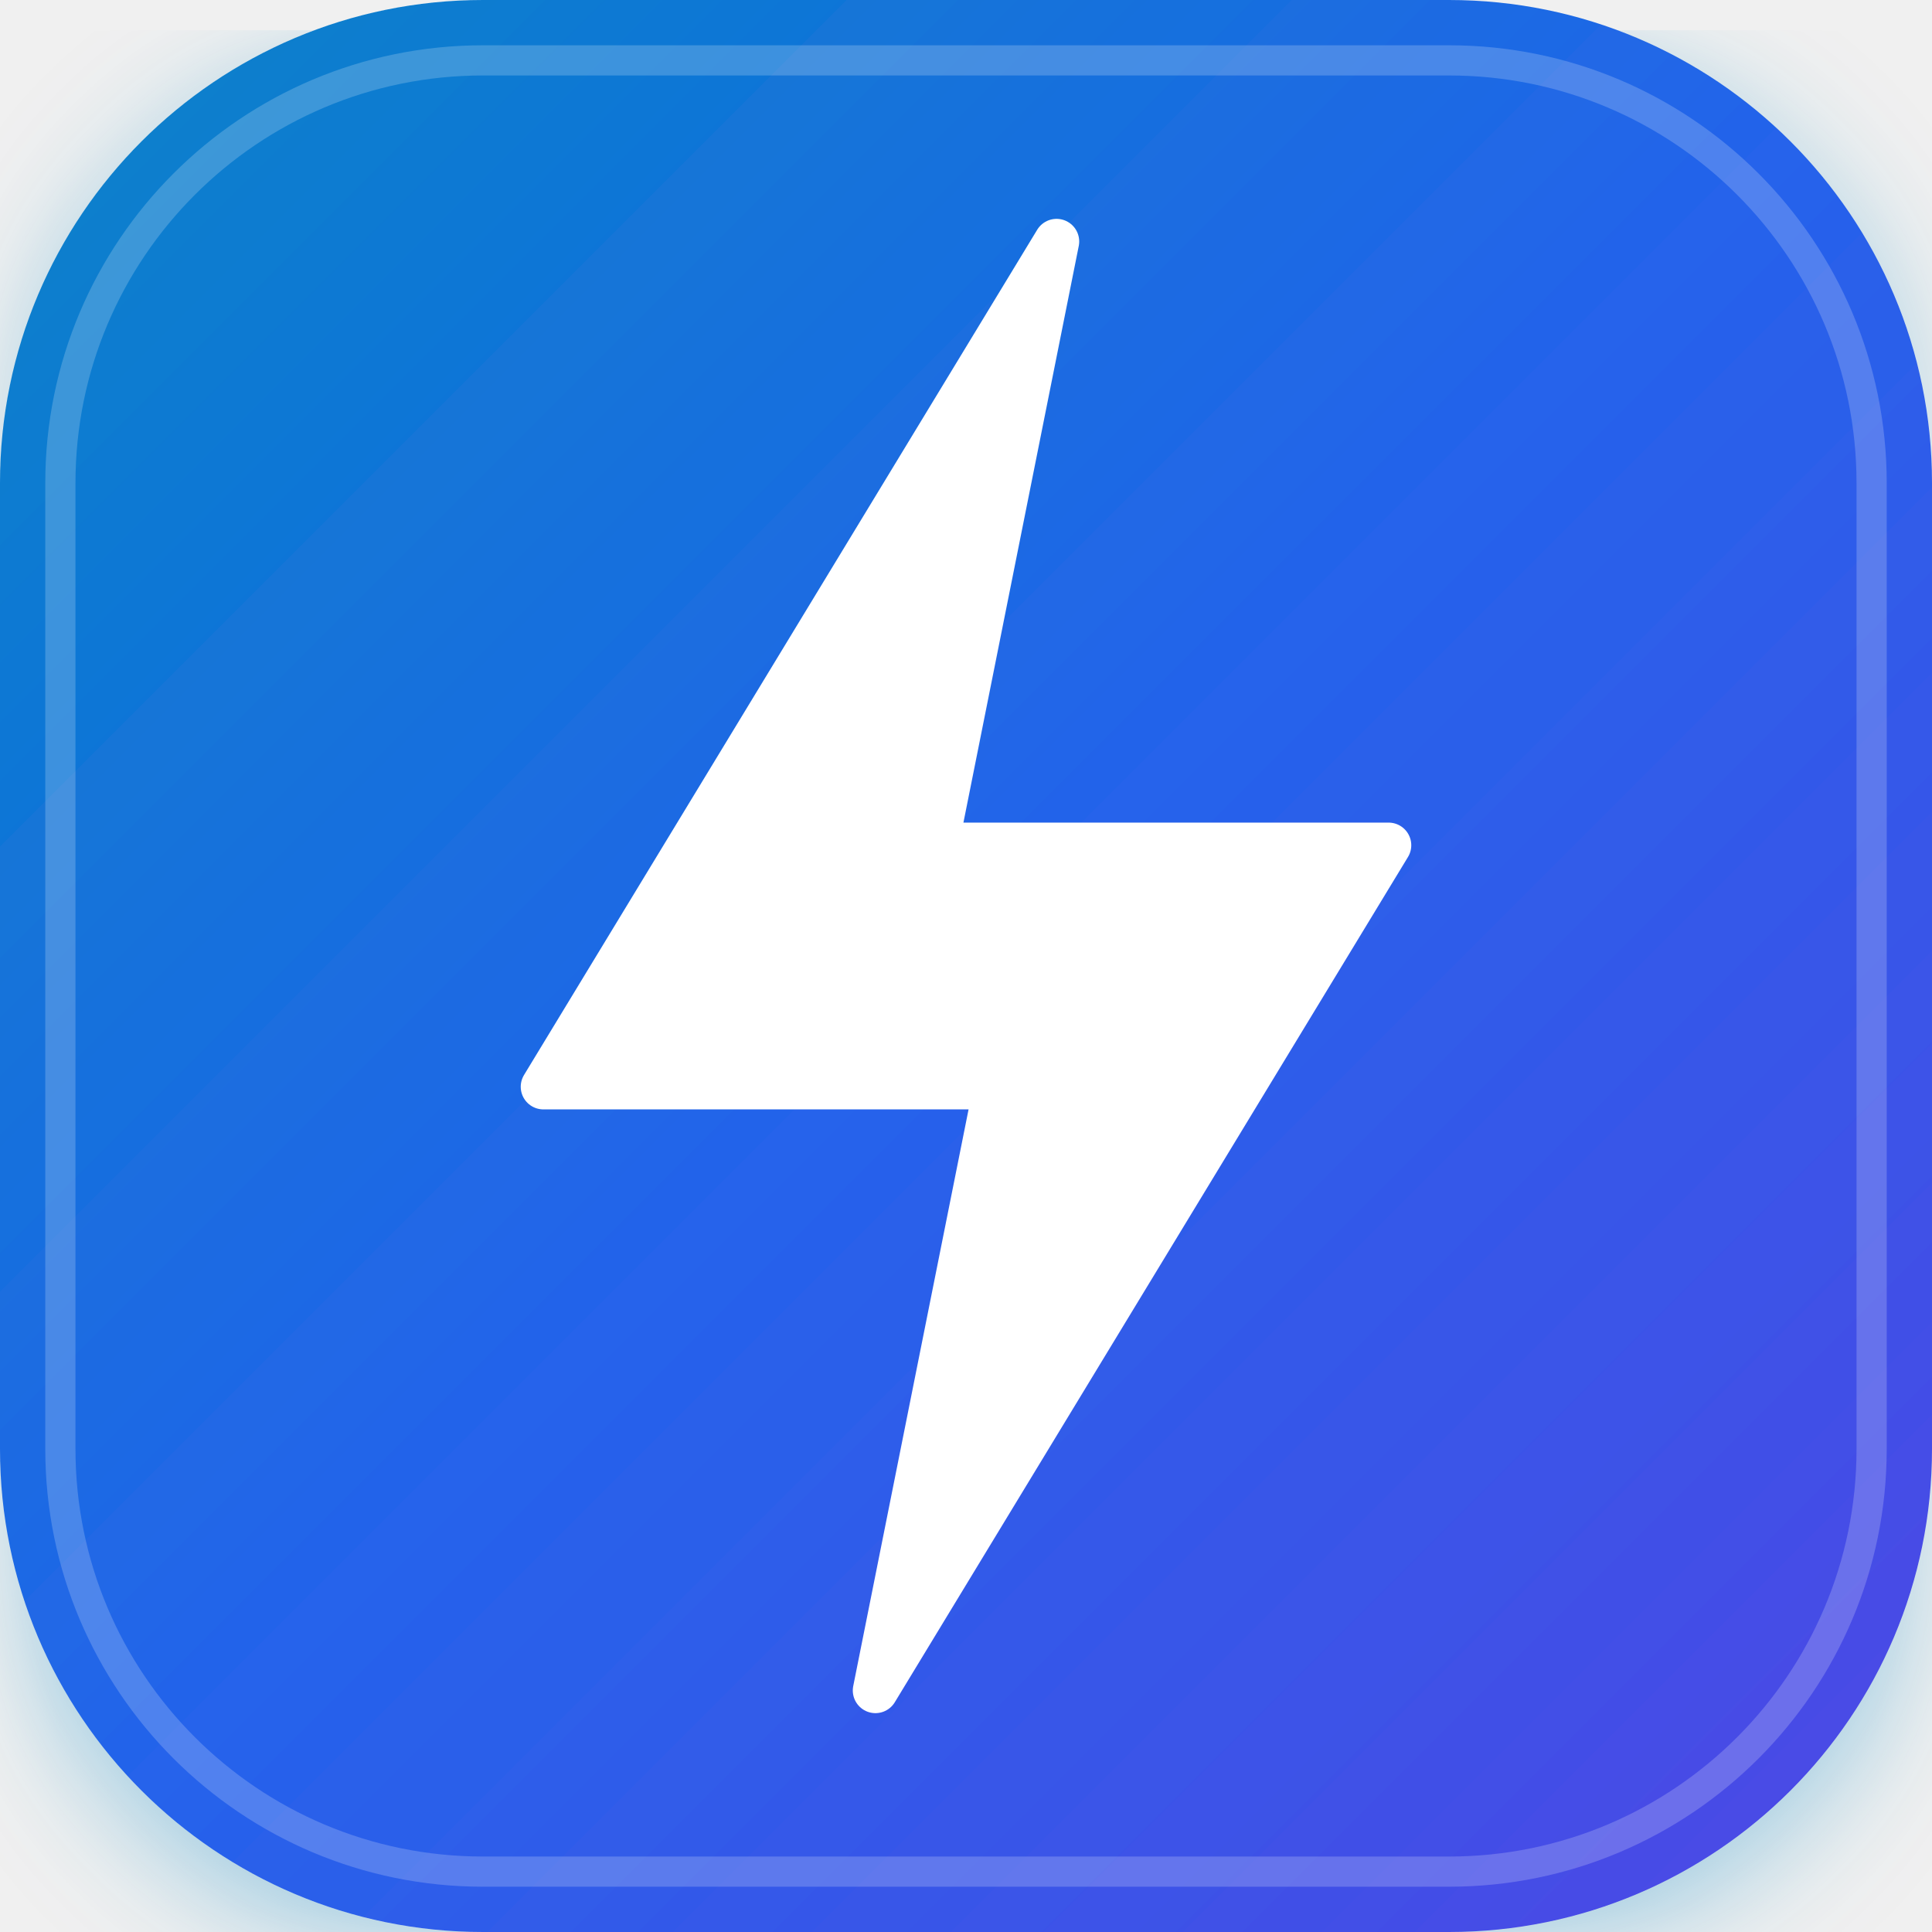
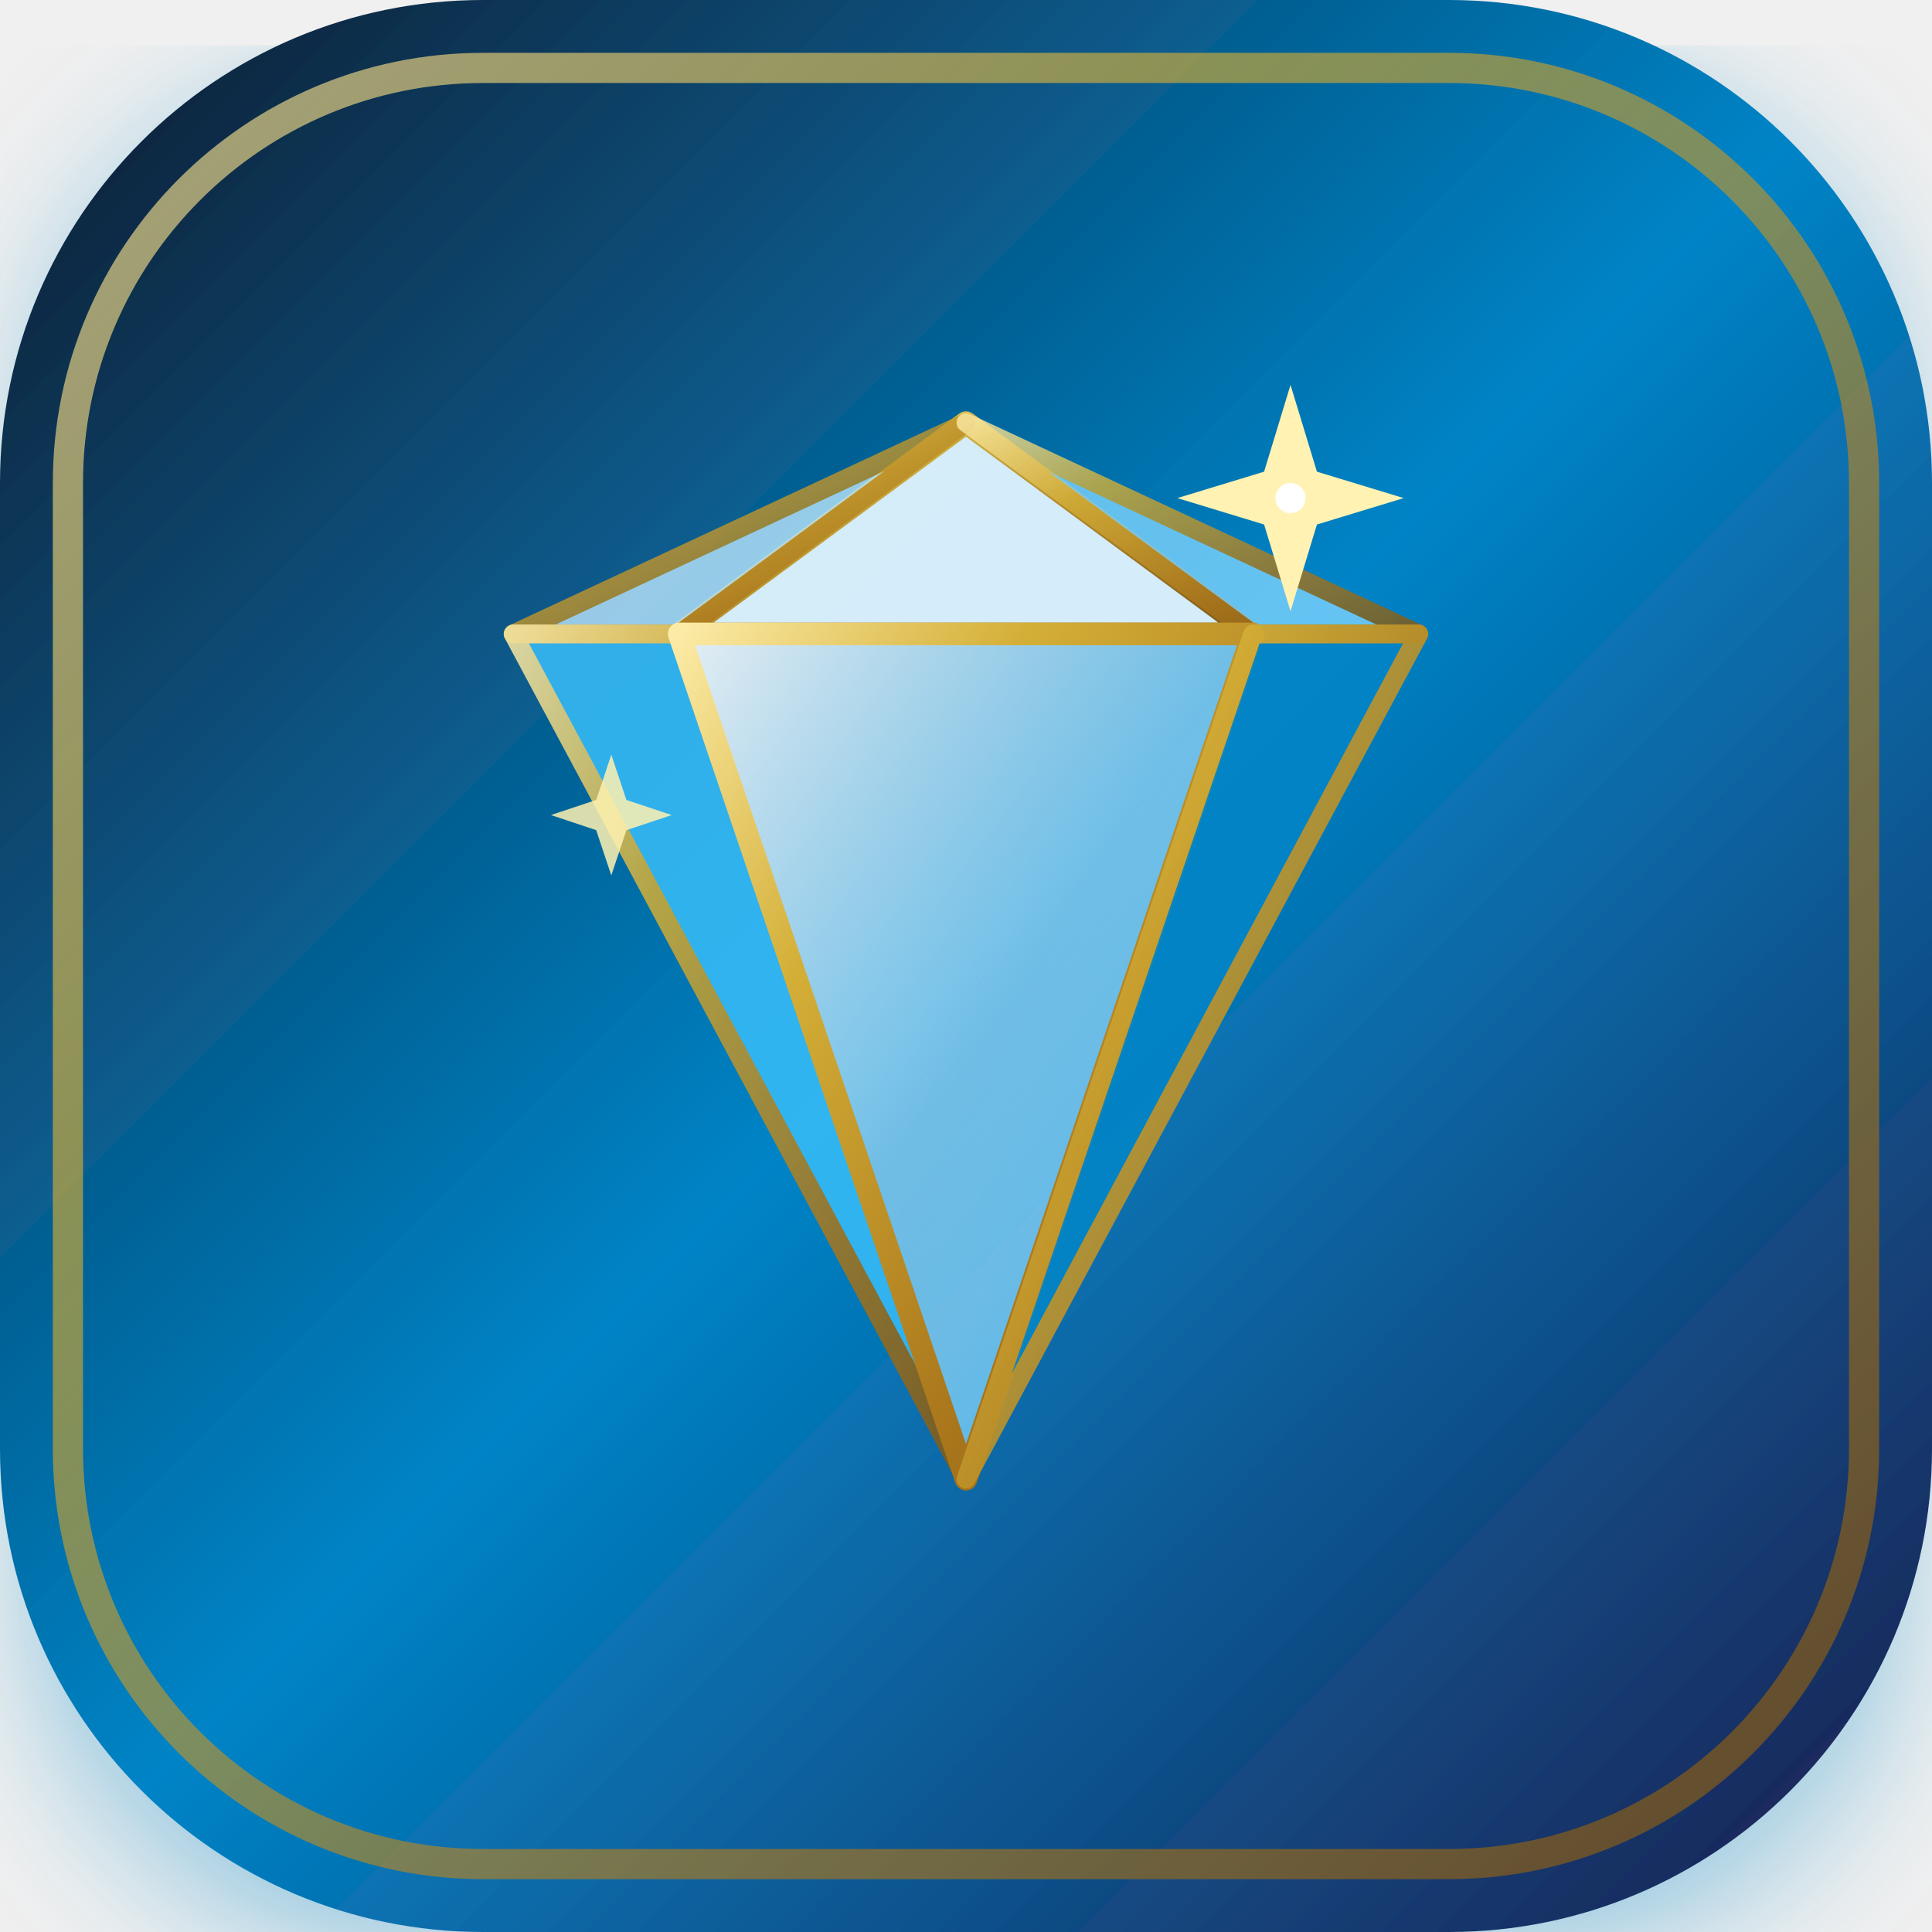
<svg xmlns="http://www.w3.org/2000/svg" viewBox="0 0 512 512" fill="none">
  <defs>
-     <linearGradient id="electroGrad" x1="0%" y1="0%" x2="100%" y2="100%">
-       <stop offset="0%" stop-color="#0284c7" />
-       <stop offset="50%" stop-color="#2563eb" />
-       <stop offset="100%" stop-color="#4f46e5" />
+     <linearGradient id="bgGrad" x1="0%" y1="0%" x2="100%" y2="100%">
+       <stop offset="0%" stop-color="#0f172a" />
+       <stop offset="50%" stop-color="#0284c7" />
+       <stop offset="100%" stop-color="#1e1b4b" />
    </linearGradient>
-     <filter id="glow" x="-20%" y="-20%" width="140%" height="140%">
-       <feDropShadow dx="0" dy="8" stdDeviation="16" flood-color="#0284c7" flood-opacity="0.35" />
+     <linearGradient id="goldLustre" x1="0%" y1="0%" x2="100%" y2="100%">
+       <stop offset="0%" stop-color="#FCEBA6" />
+       <stop offset="30%" stop-color="#D4AF37" />
+       <stop offset="70%" stop-color="#AA771C" />
+       <stop offset="100%" stop-color="#85580F" />
+     </linearGradient>
+     <linearGradient id="diamondFacet" x1="0%" y1="0%" x2="100%" y2="100%">
+       <stop offset="0%" stop-color="#ffffff" stop-opacity="0.9" />
+       <stop offset="50%" stop-color="#bae6fd" stop-opacity="0.6" />
+       <stop offset="100%" stop-color="#38bdf8" stop-opacity="0.95" />
+     </linearGradient>
+     <filter id="jewelGlow" x="-20%" y="-20%" width="140%" height="140%">
+       <feDropShadow dx="0" dy="12" stdDeviation="20" flood-color="#0284c7" flood-opacity="0.4" />
    </filter>
  </defs>
-   <rect width="512" height="512" rx="128" fill="url(#electroGrad)" filter="url(#glow)" />
-   <rect x="16" y="16" width="480" height="480" rx="112" stroke="white" stroke-opacity="0.2" stroke-width="8" />
-   <path d="M280 64L144 288H264L232 448L368 224H248L280 64Z" fill="white" stroke="white" stroke-width="12" stroke-linecap="round" stroke-linejoin="round" />
+   <rect width="512" height="512" rx="128" fill="url(#bgGrad)" filter="url(#jewelGlow)" />
+   <rect x="18" y="18" width="476" height="476" rx="110" stroke="url(#goldLustre)" stroke-opacity="0.65" stroke-width="8" />
+   <g transform="translate(106, 96)">
+     <polygon points="150,16 226,72 74,72" fill="#e0f2fe" opacity="0.95" stroke="url(#goldLustre)" stroke-width="6" stroke-linejoin="round" />
+     <polygon points="74,72 150,16 30,72" fill="#bae6fd" opacity="0.8" stroke="url(#goldLustre)" stroke-width="5" stroke-linejoin="round" />
+     <polygon points="226,72 150,16 270,72" fill="#7dd3fc" opacity="0.8" stroke="url(#goldLustre)" stroke-width="5" stroke-linejoin="round" />
+     <polygon points="30,72 74,72 150,296" fill="#38bdf8" opacity="0.85" stroke="url(#goldLustre)" stroke-width="5" stroke-linejoin="round" />
+     <polygon points="74,72 226,72 150,296" fill="url(#diamondFacet)" stroke="url(#goldLustre)" stroke-width="6" stroke-linejoin="round" />
+     <polygon points="226,72 270,72 150,296" fill="#0284c7" opacity="0.9" stroke="url(#goldLustre)" stroke-width="5" stroke-linejoin="round" />
+     <g transform="translate(236, 36)">
+       <path d="M0 -30 L7 -7 L30 0 L7 7 L0 30 L-7 7 L-30 0 L-7 -7 Z" fill="#FFF2B2" />
+       <circle cx="0" cy="0" r="4" fill="#ffffff" />
+     </g>
+     <g transform="translate(56, 120)">
+       <path d="M0 -16 L4 -4 L16 0 L4 4 L0 16 L-4 4 L-16 0 L-4 -4 Z" fill="#FFF2B2" opacity="0.85" />
+     </g>
+   </g>
</svg>
